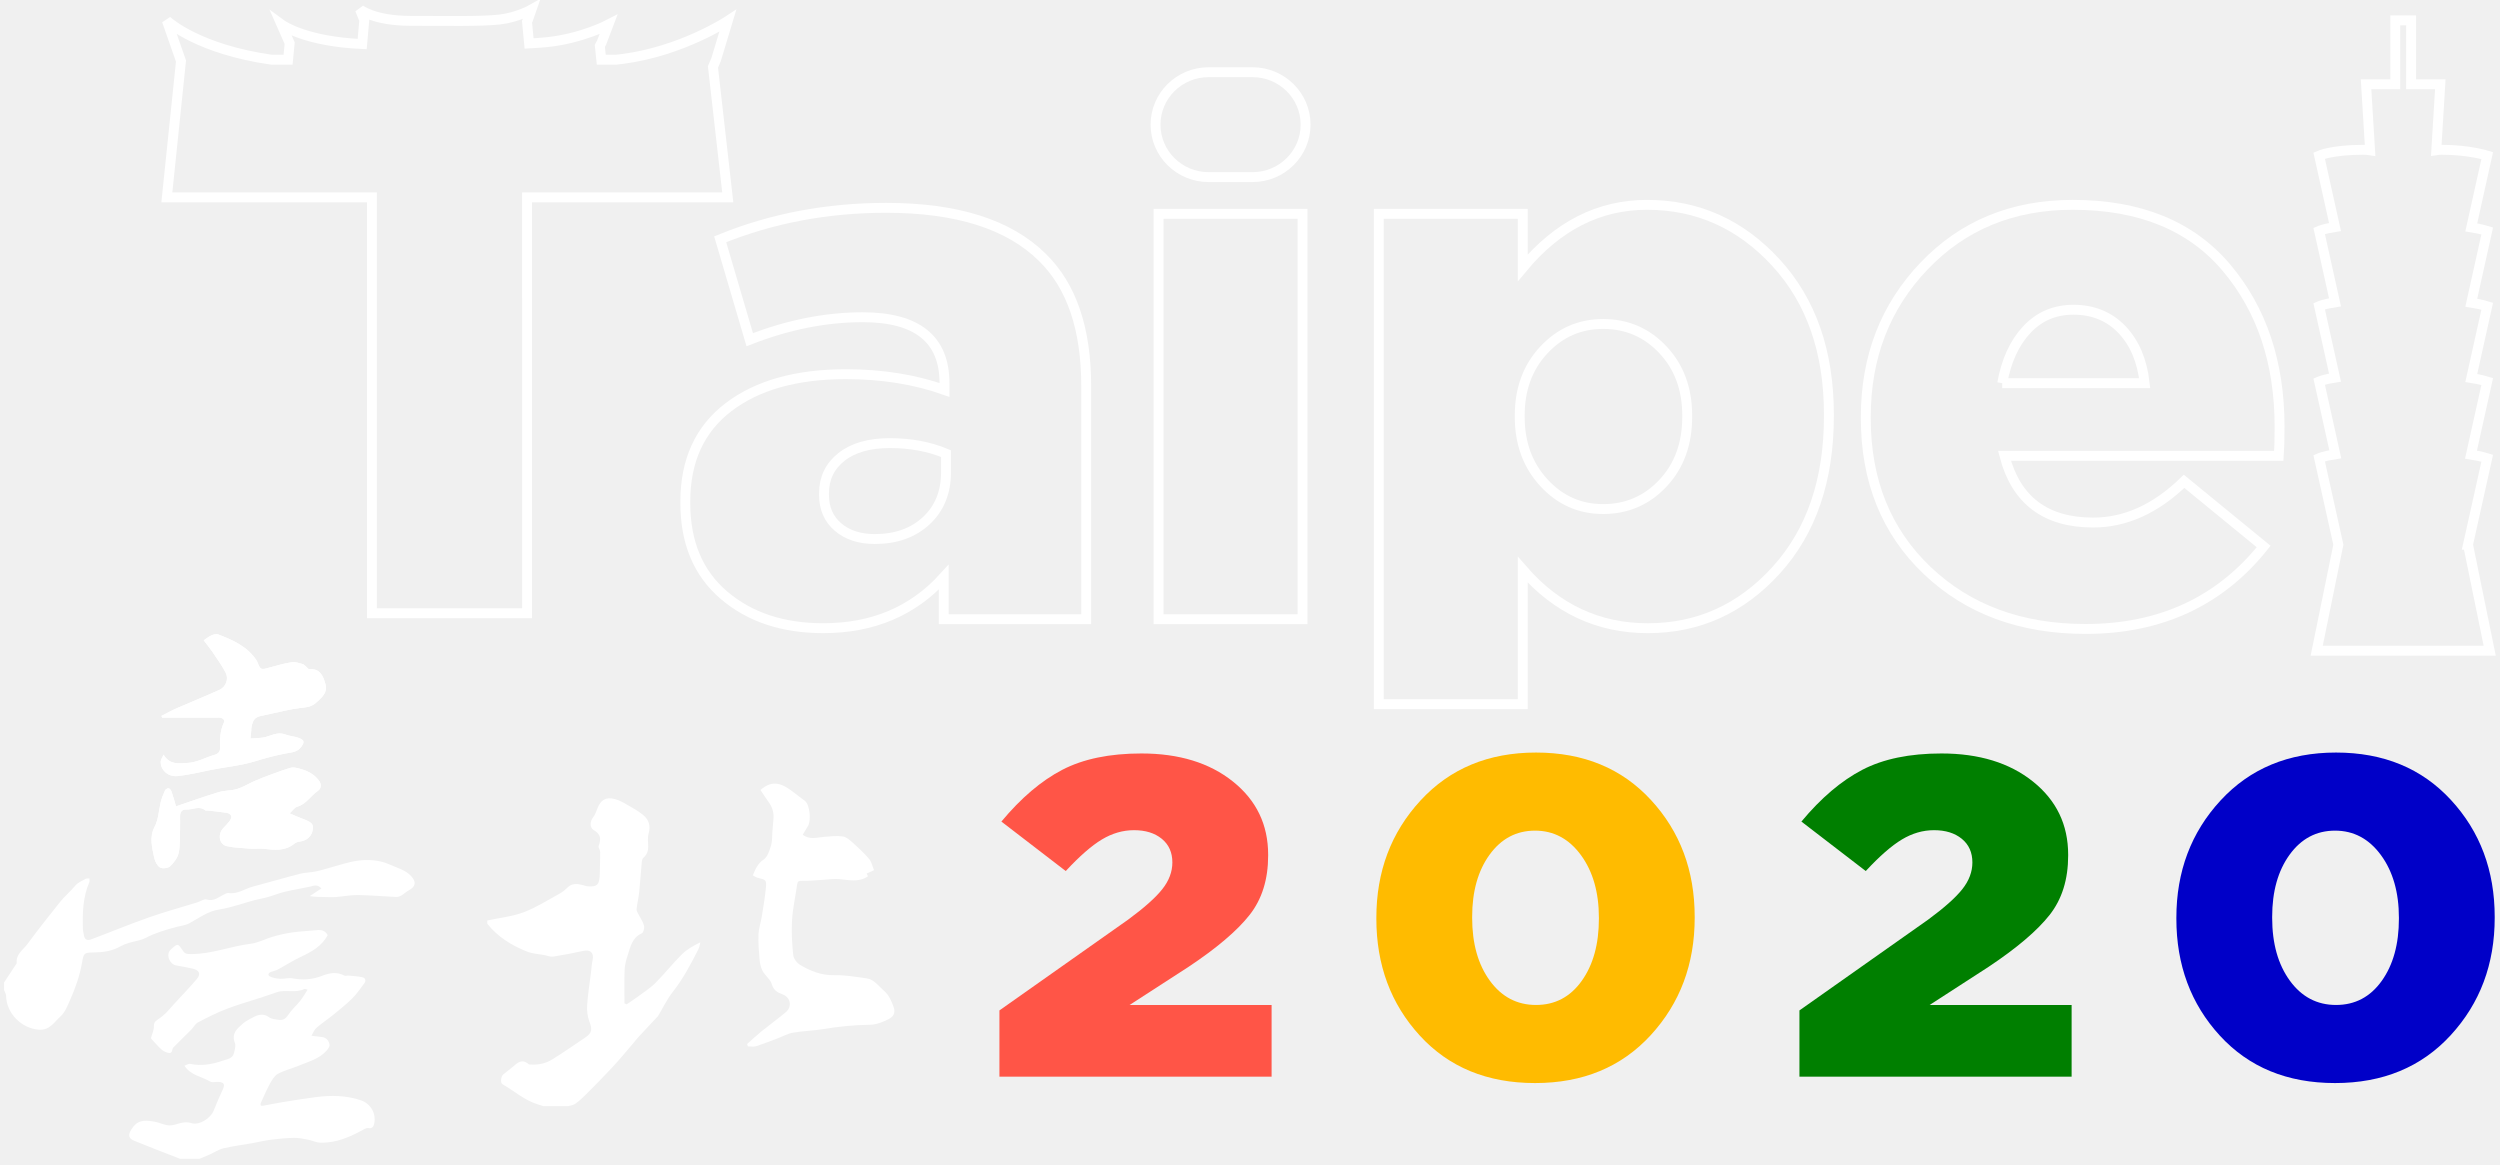
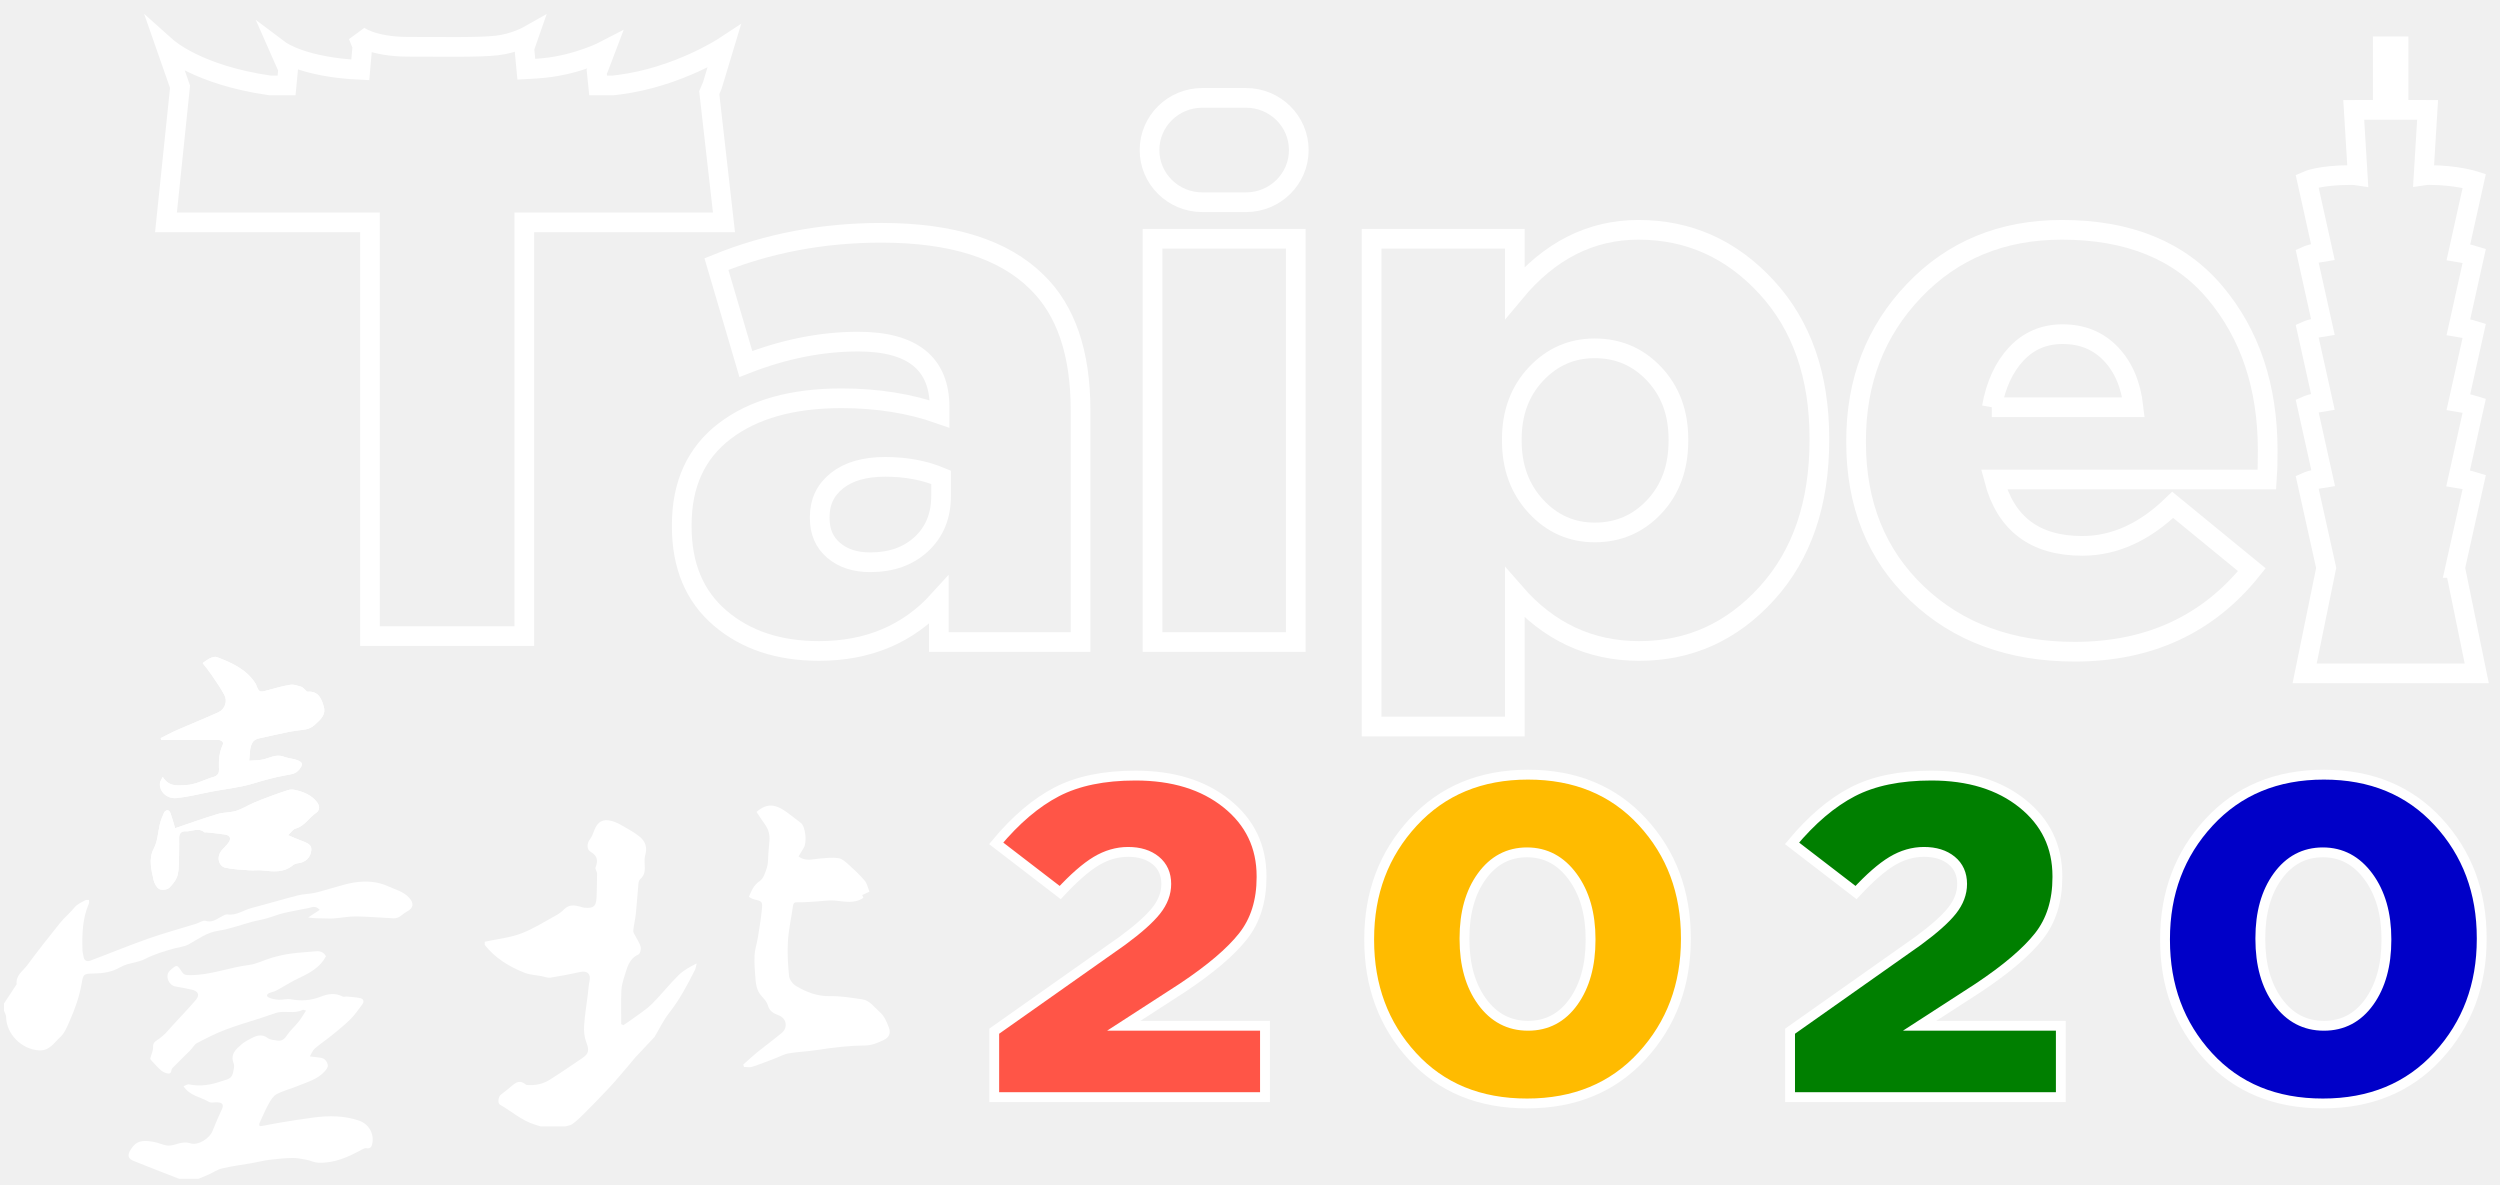
- <svg xmlns="http://www.w3.org/2000/svg" width="191px" height="89px" viewBox="0 0 191 89" version="1.1">
+ <svg xmlns="http://www.w3.org/2000/svg" width="192px" height="91px" viewBox="0 0 192 91" version="1.1">
  <g id="Page-1" stroke="none" stroke-width="1" fill="none" fill-rule="evenodd">
-     <g id="Home---Tablet-Landscape" transform="translate(-53, -4046)">
+     <g id="Home---Tablet-Landscape" transform="translate(-53, -4044)">
      <g id="footer" transform="translate(0, 3921)">
        <g id="logos/taipei20-inverted" transform="translate(48, 125)">
          <g id="Group-31" transform="translate(5.309434, 0)">
-             <path d="M27.191,0.72 C27.191,0.72 28.241,1.593 31.057,1.593 C33.875,1.593 36.461,1.649 37.841,1.494 C39.221,1.339 40.3,0.726 40.3,0.726 L40.027,1.508 L39.954,1.656 L40.112,3.32 C40.622,3.294 41.084,3.261 41.491,3.219 C44.121,2.949 46.178,1.875 46.178,1.875 L45.657,3.245 L45.518,3.503 L45.627,4.561 L46.764,4.561 C46.932,4.543 47.096,4.523 47.254,4.503 C51.765,3.917 55.292,1.598 55.292,1.598 L54.399,4.556 L54.161,5.115 L55.292,15.078 L39.957,15.078 L39.958,46.851 L28.105,46.851 L28.105,15.078 L12.438,15.078 L13.518,4.663 L12.438,1.575 L12.449,1.585 C12.623,1.745 14.916,3.772 20.433,4.562 L21.7,4.561 L21.821,3.293 L21.191,1.865 L21.203,1.874 C21.362,1.988 23.106,3.172 27.361,3.366 L27.522,1.536 L27.191,0.72 Z" id="Combined-Shape" stroke="#FFFFFF" stroke-width="0.756" />
+             <path d="M27.191,0.72 C27.191,0.72 28.241,1.593 31.057,1.593 C33.875,1.593 36.461,1.649 37.841,1.494 C39.221,1.339 40.3,0.726 40.3,0.726 L40.027,1.508 L39.954,1.656 L40.112,3.32 C40.622,3.294 41.084,3.261 41.491,3.219 C44.121,2.949 46.178,1.875 46.178,1.875 L45.657,3.245 L45.518,3.503 L45.627,4.561 L46.764,4.561 C46.932,4.543 47.096,4.523 47.254,4.503 C51.765,3.917 55.292,1.598 55.292,1.598 L54.399,4.556 L54.161,5.115 L55.292,15.078 L39.957,15.078 L39.958,46.851 L28.105,46.851 L28.105,15.078 L12.438,15.078 L13.518,4.663 L12.438,1.575 L12.449,1.585 C12.623,1.745 14.916,3.772 20.433,4.562 L21.7,4.561 L21.821,3.293 L21.191,1.865 L21.203,1.874 C21.362,1.988 23.106,3.172 27.361,3.366 L27.522,1.536 L27.191,0.72 Z" id="Combined-Shape" stroke="#FFFFFF" stroke-width="1.512" />
            <g id="Group-30" transform="translate(0, 1.44264)">
-               <path d="M66.523,39.739 C68.145,39.739 69.456,39.272 70.461,38.337 C71.463,37.402 71.966,36.171 71.966,34.644 L71.966,33.213 C70.692,32.679 69.264,32.411 67.681,32.411 C66.098,32.411 64.864,32.765 63.976,33.47 C63.087,34.177 62.645,35.102 62.645,36.247 L62.645,36.362 C62.645,37.392 63.001,38.213 63.716,38.824 C64.429,39.434 65.366,39.739 66.523,39.739 M62.587,46.551 C59.498,46.551 56.971,45.713 55.003,44.033 C53.034,42.354 52.049,40.007 52.049,36.991 L52.049,36.877 C52.049,33.748 53.149,31.344 55.349,29.664 C57.55,27.985 60.54,27.145 64.324,27.145 C67.064,27.145 69.572,27.546 71.85,28.347 L71.85,27.831 C71.85,24.473 69.766,22.794 65.597,22.794 C62.779,22.794 59.903,23.367 56.971,24.511 L54.713,16.84 C58.65,15.237 62.876,14.436 67.391,14.436 C72.795,14.436 76.771,15.695 79.319,18.214 C81.557,20.389 82.677,23.673 82.677,28.06 L82.677,45.865 L71.792,45.865 L71.792,42.659 C69.437,45.255 66.369,46.551 62.587,46.551" id="Fill-2" stroke="#FFFFFF" stroke-width="0.756" />
-               <path d="M88.206,45.865 L99.205,45.865 L99.205,14.894 L88.206,14.894 L88.206,45.865 Z M87.974,8.082 L87.974,8.082 C87.974,5.868 89.788,4.074 92.027,4.074 L95.384,4.074 C97.622,4.074 99.438,5.868 99.438,8.082 C99.438,10.294 97.622,12.088 95.384,12.088 L92.027,12.088 C89.788,12.088 87.974,10.294 87.974,8.082 L87.974,8.082 Z" id="Fill-4" stroke="#FFFFFF" stroke-width="0.756" />
-               <path d="M122.167,37.449 C123.98,37.449 125.505,36.791 126.74,35.474 C127.976,34.158 128.593,32.469 128.593,30.408 L128.593,30.293 C128.593,28.271 127.976,26.601 126.74,25.284 C125.505,23.967 123.98,23.309 122.167,23.309 C120.391,23.309 118.885,23.967 117.651,25.284 C116.415,26.601 115.798,28.271 115.798,30.293 L115.798,30.408 C115.798,32.431 116.415,34.11 117.651,35.446 C118.885,36.782 120.391,37.449 122.167,37.449 L122.167,37.449 Z M105.03,52.356 L105.03,14.894 L116.029,14.894 L116.029,19.015 C118.693,15.81 121.857,14.207 125.525,14.207 C129.383,14.207 132.664,15.677 135.366,18.615 C138.068,21.554 139.419,25.428 139.419,30.236 L139.419,30.351 C139.419,35.236 138.078,39.158 135.396,42.115 C132.712,45.073 129.441,46.552 125.582,46.552 C121.799,46.552 118.615,45.063 116.029,42.086 L116.029,52.356 L105.03,52.356 Z" id="Fill-6" stroke="#FFFFFF" stroke-width="0.756" />
-               <path d="M152.66,27.832 L163.544,27.832 C163.351,26.114 162.772,24.75 161.808,23.738 C160.842,22.728 159.607,22.221 158.102,22.221 C156.674,22.221 155.487,22.728 154.542,23.738 C153.595,24.75 152.969,26.114 152.66,27.832 M159.028,46.609 C154.087,46.609 150.055,45.12 146.928,42.144 C143.802,39.167 142.238,35.294 142.238,30.522 L142.238,30.408 C142.238,25.828 143.724,21.983 146.697,18.873 C149.669,15.762 153.451,14.207 158.045,14.207 C163.177,14.207 167.095,15.81 169.797,19.015 C172.498,22.221 173.85,26.267 173.85,31.152 C173.85,32.145 173.83,32.889 173.792,33.384 L152.833,33.384 C153.721,36.782 155.979,38.48 159.607,38.48 C162.077,38.48 164.393,37.431 166.555,35.331 L172.634,40.311 C169.276,44.51 164.74,46.609 159.028,46.609" id="Fill-7" stroke="#FFFFFF" stroke-width="0.756" />
-               <path d="M76.047,80.817 L76.047,75.753 L85.881,68.816 C87.106,67.915 87.976,67.14 88.489,66.492 C89.002,65.845 89.259,65.163 89.259,64.446 C89.259,63.683 88.989,63.082 88.452,62.642 C87.914,62.203 87.207,61.983 86.331,61.983 C85.48,61.983 84.661,62.221 83.872,62.695 C83.085,63.168 82.165,63.972 81.114,65.105 L76.197,61.325 C77.698,59.521 79.249,58.203 80.851,57.37 C82.453,56.538 84.467,56.122 86.894,56.122 C89.771,56.122 92.105,56.838 93.894,58.272 C95.683,59.706 96.577,61.567 96.577,63.856 L96.577,63.926 C96.577,65.753 96.102,67.267 95.151,68.469 C94.201,69.672 92.649,70.99 90.497,72.423 L85.993,75.337 L96.841,75.337 L96.841,80.817 L76.047,80.817 Z" id="Fill-8" fill="#FF5547" />
-               <path d="M113.514,73.481 C114.414,74.718 115.591,75.337 117.042,75.337 C118.492,75.337 119.657,74.725 120.533,73.499 C121.408,72.273 121.846,70.689 121.846,68.747 L121.846,68.678 C121.846,66.735 121.389,65.139 120.477,63.891 C119.563,62.642 118.393,62.018 116.967,62.018 C115.541,62.018 114.383,62.631 113.495,63.856 C112.607,65.082 112.163,66.666 112.163,68.608 L112.163,68.678 C112.163,70.643 112.613,72.244 113.514,73.481 M125.806,77.644 C123.566,80.083 120.62,81.303 116.967,81.303 C113.313,81.303 110.379,80.095 108.165,77.678 C105.951,75.262 104.844,72.285 104.844,68.747 L104.844,68.678 C104.844,65.139 105.97,62.151 108.221,59.711 C110.473,57.272 113.414,56.052 117.042,56.052 C120.67,56.052 123.598,57.26 125.824,59.677 C128.052,62.093 129.165,65.07 129.165,68.608 L129.165,68.678 C129.165,72.216 128.045,75.204 125.806,77.644" id="Fill-9" fill="#FFBB00" />
-               <path d="M137.168,80.817 L137.168,75.753 L147.002,68.816 C148.227,67.915 149.098,67.14 149.611,66.492 C150.123,65.845 150.381,65.163 150.381,64.446 C150.381,63.683 150.11,63.082 149.573,62.642 C149.035,62.203 148.328,61.983 147.453,61.983 C146.601,61.983 145.782,62.221 144.994,62.695 C144.206,63.168 143.286,63.972 142.235,65.105 L137.318,61.325 C138.82,59.521 140.371,58.203 141.973,57.37 C143.574,56.538 145.588,56.122 148.015,56.122 C150.892,56.122 153.226,56.838 155.015,58.272 C156.804,59.706 157.698,61.567 157.698,63.856 L157.698,63.926 C157.698,65.753 157.223,67.267 156.273,68.469 C155.322,69.672 153.77,70.99 151.619,72.423 L147.115,75.337 L157.962,75.337 L157.962,80.817 L137.168,80.817 Z" id="Fill-10" fill="#007F00" />
-               <path d="M174.635,73.481 C175.535,74.718 176.712,75.337 178.163,75.337 C179.614,75.337 180.778,74.725 181.654,73.499 C182.529,72.273 182.967,70.689 182.967,68.747 L182.967,68.678 C182.967,66.735 182.51,65.139 181.598,63.891 C180.684,62.642 179.514,62.018 178.088,62.018 C176.662,62.018 175.504,62.631 174.616,63.856 C173.728,65.082 173.284,66.666 173.284,68.608 L173.284,68.678 C173.284,70.643 173.735,72.244 174.635,73.481 M186.927,77.644 C184.687,80.083 181.741,81.303 178.088,81.303 C174.434,81.303 171.501,80.095 169.286,77.678 C167.072,75.262 165.965,72.285 165.965,68.747 L165.965,68.678 C165.965,65.139 167.091,62.151 169.342,59.711 C171.595,57.272 174.534,56.052 178.163,56.052 C181.791,56.052 184.719,57.26 186.945,59.677 C189.173,62.093 190.286,65.07 190.286,68.608 L190.286,68.678 C190.286,72.216 189.166,75.204 186.927,77.644" id="Fill-11" fill="#0000C8" />
-               <path d="M176.873,33.562 C176.873,33.562 177.25,33.392 178.106,33.263 L176.873,27.703 C176.873,27.703 177.244,27.537 178.084,27.407 L176.873,21.95 C176.873,21.95 177.244,21.783 178.084,21.654 L176.873,16.197 C176.873,16.197 177.244,16.03 178.084,15.901 L176.873,10.444 C176.873,10.444 177.858,10.001 180.256,10.001 C180.435,10.001 180.604,10.015 180.765,10.04 L180.457,4.996 L182.688,4.995 L182.688,0.113 L183.899,0.113 L183.899,4.995 L186.13,4.996 L185.823,10.033 C185.961,10.012 186.105,10.001 186.256,10.001 C188.323,10.001 189.714,10.444 189.714,10.444 L189.714,10.444 L188.496,15.93 C189.264,16.054 189.714,16.197 189.714,16.197 L189.714,16.197 L188.496,21.683 C189.264,21.807 189.714,21.95 189.714,21.95 L189.714,21.95 L188.496,27.436 C189.264,27.56 189.714,27.703 189.714,27.703 L189.714,27.703 L188.473,33.291 C189.256,33.416 189.715,33.562 189.715,33.562 L189.715,33.562 L188.245,40.174 L188.248,40.174 L189.904,48.271 L176.686,48.271 L178.341,40.174 Z" id="Combined-Shape" stroke="#FFFFFF" stroke-width="0.756" />
+               <path d="M66.523,39.739 C68.145,39.739 69.456,39.272 70.461,38.337 C71.463,37.402 71.966,36.171 71.966,34.644 L71.966,33.213 C70.692,32.679 69.264,32.411 67.681,32.411 C66.098,32.411 64.864,32.765 63.976,33.47 C63.087,34.177 62.645,35.102 62.645,36.247 L62.645,36.362 C62.645,37.392 63.001,38.213 63.716,38.824 C64.429,39.434 65.366,39.739 66.523,39.739 M62.587,46.551 C59.498,46.551 56.971,45.713 55.003,44.033 C53.034,42.354 52.049,40.007 52.049,36.991 L52.049,36.877 C52.049,33.748 53.149,31.344 55.349,29.664 C57.55,27.985 60.54,27.145 64.324,27.145 C67.064,27.145 69.572,27.546 71.85,28.347 L71.85,27.831 C71.85,24.473 69.766,22.794 65.597,22.794 C62.779,22.794 59.903,23.367 56.971,24.511 L54.713,16.84 C58.65,15.237 62.876,14.436 67.391,14.436 C72.795,14.436 76.771,15.695 79.319,18.214 C81.557,20.389 82.677,23.673 82.677,28.06 L82.677,45.865 L71.792,45.865 L71.792,42.659 C69.437,45.255 66.369,46.551 62.587,46.551" id="Fill-2" stroke="#FFFFFF" stroke-width="1.512" />
+               <path d="M88.206,45.865 L99.205,45.865 L99.205,14.894 L88.206,14.894 L88.206,45.865 Z M87.974,8.082 L87.974,8.082 C87.974,5.868 89.788,4.074 92.027,4.074 L95.384,4.074 C97.622,4.074 99.438,5.868 99.438,8.082 C99.438,10.294 97.622,12.088 95.384,12.088 L92.027,12.088 C89.788,12.088 87.974,10.294 87.974,8.082 L87.974,8.082 Z" id="Fill-4" stroke="#FFFFFF" stroke-width="1.512" />
+               <path d="M122.167,37.449 C123.98,37.449 125.505,36.791 126.74,35.474 C127.976,34.158 128.593,32.469 128.593,30.408 L128.593,30.293 C128.593,28.271 127.976,26.601 126.74,25.284 C125.505,23.967 123.98,23.309 122.167,23.309 C120.391,23.309 118.885,23.967 117.651,25.284 C116.415,26.601 115.798,28.271 115.798,30.293 L115.798,30.408 C115.798,32.431 116.415,34.11 117.651,35.446 C118.885,36.782 120.391,37.449 122.167,37.449 L122.167,37.449 Z M105.03,52.356 L105.03,14.894 L116.029,14.894 L116.029,19.015 C118.693,15.81 121.857,14.207 125.525,14.207 C129.383,14.207 132.664,15.677 135.366,18.615 C138.068,21.554 139.419,25.428 139.419,30.236 L139.419,30.351 C139.419,35.236 138.078,39.158 135.396,42.115 C132.712,45.073 129.441,46.552 125.582,46.552 C121.799,46.552 118.615,45.063 116.029,42.086 L116.029,52.356 L105.03,52.356 Z" id="Fill-6" stroke="#FFFFFF" stroke-width="1.512" />
+               <path d="M152.66,27.832 L163.544,27.832 C163.351,26.114 162.772,24.75 161.808,23.738 C160.842,22.728 159.607,22.221 158.102,22.221 C156.674,22.221 155.487,22.728 154.542,23.738 C153.595,24.75 152.969,26.114 152.66,27.832 M159.028,46.609 C154.087,46.609 150.055,45.12 146.928,42.144 C143.802,39.167 142.238,35.294 142.238,30.522 L142.238,30.408 C142.238,25.828 143.724,21.983 146.697,18.873 C149.669,15.762 153.451,14.207 158.045,14.207 C163.177,14.207 167.095,15.81 169.797,19.015 C172.498,22.221 173.85,26.267 173.85,31.152 C173.85,32.145 173.83,32.889 173.792,33.384 L152.833,33.384 C153.721,36.782 155.979,38.48 159.607,38.48 C162.077,38.48 164.393,37.431 166.555,35.331 L172.634,40.311 C169.276,44.51 164.74,46.609 159.028,46.609" id="Fill-7" stroke="#FFFFFF" stroke-width="1.512" />
+               <path d="M76.047,80.817 L76.047,75.753 L85.881,68.816 C87.106,67.915 87.976,67.14 88.489,66.492 C89.002,65.845 89.259,65.163 89.259,64.446 C89.259,63.683 88.989,63.082 88.452,62.642 C87.914,62.203 87.207,61.983 86.331,61.983 C85.48,61.983 84.661,62.221 83.872,62.695 C83.085,63.168 82.165,63.972 81.114,65.105 L76.197,61.325 C77.698,59.521 79.249,58.203 80.851,57.37 C82.453,56.538 84.467,56.122 86.894,56.122 C89.771,56.122 92.105,56.838 93.894,58.272 C95.683,59.706 96.577,61.567 96.577,63.856 L96.577,63.926 C96.577,65.753 96.102,67.267 95.151,68.469 C94.201,69.672 92.649,70.99 90.497,72.423 L85.993,75.337 L96.841,75.337 L96.841,80.817 L76.047,80.817 Z" id="Fill-8" stroke="#FFFFFF" stroke-width="0.756" fill="#FF5547" />
+               <path d="M113.514,73.481 C114.414,74.718 115.591,75.337 117.042,75.337 C118.492,75.337 119.657,74.725 120.533,73.499 C121.408,72.273 121.846,70.689 121.846,68.747 L121.846,68.678 C121.846,66.735 121.389,65.139 120.477,63.891 C119.563,62.642 118.393,62.018 116.967,62.018 C115.541,62.018 114.383,62.631 113.495,63.856 C112.607,65.082 112.163,66.666 112.163,68.608 L112.163,68.678 C112.163,70.643 112.613,72.244 113.514,73.481 M125.806,77.644 C123.566,80.083 120.62,81.303 116.967,81.303 C113.313,81.303 110.379,80.095 108.165,77.678 C105.951,75.262 104.844,72.285 104.844,68.747 L104.844,68.678 C104.844,65.139 105.97,62.151 108.221,59.711 C110.473,57.272 113.414,56.052 117.042,56.052 C120.67,56.052 123.598,57.26 125.824,59.677 C128.052,62.093 129.165,65.07 129.165,68.608 L129.165,68.678 C129.165,72.216 128.045,75.204 125.806,77.644" id="Fill-9" stroke="#FFFFFF" stroke-width="0.756" fill="#FFBB00" />
+               <path d="M137.168,80.817 L137.168,75.753 L147.002,68.816 C148.227,67.915 149.098,67.14 149.611,66.492 C150.123,65.845 150.381,65.163 150.381,64.446 C150.381,63.683 150.11,63.082 149.573,62.642 C149.035,62.203 148.328,61.983 147.453,61.983 C146.601,61.983 145.782,62.221 144.994,62.695 C144.206,63.168 143.286,63.972 142.235,65.105 L137.318,61.325 C138.82,59.521 140.371,58.203 141.973,57.37 C143.574,56.538 145.588,56.122 148.015,56.122 C150.892,56.122 153.226,56.838 155.015,58.272 C156.804,59.706 157.698,61.567 157.698,63.856 L157.698,63.926 C157.698,65.753 157.223,67.267 156.273,68.469 C155.322,69.672 153.77,70.99 151.619,72.423 L147.115,75.337 L157.962,75.337 L157.962,80.817 L137.168,80.817 Z" id="Fill-10" stroke="#FFFFFF" stroke-width="0.756" fill="#007F00" />
+               <path d="M174.635,73.481 C175.535,74.718 176.712,75.337 178.163,75.337 C179.614,75.337 180.778,74.725 181.654,73.499 C182.529,72.273 182.967,70.689 182.967,68.747 L182.967,68.678 C182.967,66.735 182.51,65.139 181.598,63.891 C180.684,62.642 179.514,62.018 178.088,62.018 C176.662,62.018 175.504,62.631 174.616,63.856 C173.728,65.082 173.284,66.666 173.284,68.608 L173.284,68.678 C173.284,70.643 173.735,72.244 174.635,73.481 M186.927,77.644 C184.687,80.083 181.741,81.303 178.088,81.303 C174.434,81.303 171.501,80.095 169.286,77.678 C167.072,75.262 165.965,72.285 165.965,68.747 L165.965,68.678 C165.965,65.139 167.091,62.151 169.342,59.711 C171.595,57.272 174.534,56.052 178.163,56.052 C181.791,56.052 184.719,57.26 186.945,59.677 C189.173,62.093 190.286,65.07 190.286,68.608 L190.286,68.678 C190.286,72.216 189.166,75.204 186.927,77.644" id="Fill-11" stroke="#FFFFFF" stroke-width="0.756" fill="#0000C8" />
+               <path d="M176.873,33.562 C176.873,33.562 177.25,33.392 178.106,33.263 L176.873,27.703 C176.873,27.703 177.244,27.537 178.084,27.407 L176.873,21.95 C176.873,21.95 177.244,21.783 178.084,21.654 L176.873,16.197 C176.873,16.197 177.244,16.03 178.084,15.901 L176.873,10.444 C176.873,10.444 177.858,10.001 180.256,10.001 C180.435,10.001 180.604,10.015 180.765,10.04 L180.457,4.996 L182.688,4.995 L182.688,0.113 L183.899,0.113 L183.899,4.995 L186.13,4.996 L185.823,10.033 C185.961,10.012 186.105,10.001 186.256,10.001 C188.323,10.001 189.714,10.444 189.714,10.444 L189.714,10.444 L188.496,15.93 C189.264,16.054 189.714,16.197 189.714,16.197 L189.714,16.197 L188.496,21.683 C189.264,21.807 189.714,21.95 189.714,21.95 L189.714,21.95 L188.496,27.436 C189.264,27.56 189.714,27.703 189.714,27.703 L189.714,27.703 L188.473,33.291 C189.256,33.416 189.715,33.562 189.715,33.562 L189.715,33.562 L188.245,40.174 L188.248,40.174 L189.904,48.271 L176.686,48.271 L178.341,40.174 Z" id="Combined-Shape" stroke="#FFFFFF" stroke-width="1.512" />
              <path d="M21.815,60.697 C22.068,60.468 22.206,60.242 22.394,60.19 C23.09,59.995 23.422,59.355 23.971,58.983 C24.239,58.802 24.277,58.478 24.036,58.165 C23.598,57.596 22.983,57.367 22.319,57.219 C22.163,57.185 21.98,57.186 21.829,57.233 C21.355,57.379 20.89,57.548 20.425,57.72 C20.001,57.877 19.577,58.038 19.161,58.219 C18.711,58.415 18.288,58.688 17.823,58.831 C17.367,58.972 16.855,58.938 16.399,59.076 C15.321,59.401 14.262,59.784 13.14,60.163 C13.024,59.774 12.916,59.384 12.785,59.003 C12.754,58.91 12.645,58.788 12.564,58.782 C12.478,58.774 12.335,58.867 12.297,58.952 C12.167,59.241 12.043,59.538 11.969,59.844 C11.813,60.483 11.812,61.14 11.487,61.761 C11.096,62.51 11.308,63.339 11.482,64.123 C11.541,64.387 11.705,64.711 11.921,64.835 C12.107,64.94 12.527,64.892 12.683,64.745 C12.972,64.471 13.256,64.1 13.339,63.725 C13.466,63.153 13.426,62.544 13.446,61.951 C13.458,61.597 13.447,61.244 13.449,60.89 C13.451,60.583 13.611,60.384 13.919,60.405 C14.404,60.439 14.91,60.084 15.38,60.473 C15.413,60.5 15.488,60.474 15.542,60.479 C16.024,60.534 16.509,60.577 16.988,60.652 C17.361,60.71 17.464,60.965 17.246,61.264 C17.104,61.459 16.929,61.631 16.764,61.81 C16.248,62.371 16.507,63.091 17.001,63.199 C17.602,63.329 18.229,63.351 18.847,63.397 C19.179,63.423 19.518,63.37 19.848,63.407 C20.662,63.498 21.466,63.596 22.168,63.022 C22.276,62.932 22.432,62.87 22.572,62.855 C23.138,62.792 23.521,62.446 23.595,61.897 C23.647,61.519 23.467,61.347 22.83,61.122 C22.522,61.012 22.225,60.87 21.815,60.697 M12.189,56.219 C12.092,56.432 11.982,56.571 11.971,56.717 C11.926,57.351 12.5,57.92 13.247,57.848 C14.112,57.765 14.964,57.547 15.82,57.376 C16.932,57.154 18.068,57.059 19.161,56.723 C19.954,56.48 20.76,56.259 21.574,56.11 C21.995,56.033 22.383,56.024 22.68,55.646 C22.959,55.29 22.968,55.108 22.536,54.94 C22.204,54.812 21.823,54.802 21.491,54.673 C20.862,54.427 20.346,54.819 19.777,54.907 C19.464,54.955 19.144,54.956 18.827,54.979 C18.847,54.772 18.869,54.564 18.888,54.356 C18.894,54.289 18.885,54.219 18.897,54.153 C19.02,53.477 19.185,53.32 19.849,53.209 C20.073,53.171 20.292,53.107 20.516,53.06 C21.197,52.919 21.875,52.741 22.564,52.657 C23.024,52.6 23.449,52.597 23.832,52.25 C24.269,51.856 24.738,51.475 24.561,50.841 C24.395,50.242 24.159,49.608 23.302,49.679 C23.241,49.684 23.171,49.569 23.104,49.513 C23.01,49.437 22.925,49.324 22.818,49.295 C22.549,49.221 22.255,49.106 21.995,49.148 C21.403,49.243 20.82,49.407 20.24,49.57 C19.633,49.741 19.584,49.73 19.361,49.151 C19.342,49.101 19.316,49.053 19.287,49.008 C18.59,47.943 17.483,47.461 16.354,47.023 C16.215,46.969 16.001,47.031 15.848,47.098 C15.646,47.188 15.47,47.336 15.253,47.478 C15.483,47.779 15.715,48.057 15.916,48.355 C16.266,48.872 16.632,49.383 16.924,49.931 C17.184,50.422 16.958,51.037 16.45,51.265 C15.39,51.744 14.308,52.178 13.243,52.646 C12.829,52.828 12.432,53.048 12.028,53.251 C12.043,53.296 12.058,53.34 12.073,53.384 C12.425,53.384 12.777,53.384 13.128,53.384 C14.216,53.385 15.304,53.396 16.391,53.379 C16.669,53.375 16.903,53.536 16.796,53.762 C16.512,54.367 16.481,55.007 16.509,55.65 C16.522,55.99 16.359,56.148 16.07,56.231 C15.368,56.433 14.735,56.82 13.967,56.851 C13.303,56.878 12.658,56.998 12.189,56.219" id="Fill-23" fill="#FFFFFF" />
              <path d="M13.448,87.09 C12.282,86.634 11.111,86.189 9.951,85.716 C9.507,85.535 9.464,85.271 9.718,84.862 C10.15,84.164 10.61,84.092 11.502,84.255 C11.841,84.316 12.162,84.476 12.501,84.529 C12.716,84.563 12.958,84.512 13.171,84.446 C13.555,84.327 13.906,84.234 14.33,84.368 C14.91,84.551 15.796,83.985 16.016,83.409 C16.23,82.853 16.476,82.308 16.724,81.765 C16.886,81.41 16.803,81.246 16.401,81.216 C16.182,81.199 15.913,81.285 15.75,81.188 C15.111,80.805 14.283,80.734 13.784,79.981 C13.932,79.928 14.09,79.81 14.216,79.837 C15.084,80.023 15.903,79.871 16.723,79.588 C17.069,79.469 17.458,79.436 17.564,79.017 C17.628,78.762 17.721,78.453 17.635,78.231 C17.36,77.518 17.801,77.144 18.248,76.759 C18.41,76.62 18.597,76.506 18.787,76.406 C19.252,76.16 19.704,75.88 20.253,76.279 C20.442,76.417 20.733,76.435 20.983,76.473 C21.308,76.523 21.518,76.389 21.71,76.095 C21.965,75.705 22.334,75.388 22.629,75.019 C22.831,74.767 22.989,74.481 23.194,74.168 C23.041,74.134 22.978,74.098 22.942,74.116 C22.273,74.453 21.53,74.138 20.85,74.358 C20.505,74.469 20.167,74.597 19.823,74.71 C18.875,75.02 17.912,75.29 16.983,75.646 C16.235,75.931 15.518,76.301 14.809,76.672 C14.609,76.778 14.491,77.032 14.32,77.204 C13.865,77.665 13.401,78.119 12.941,78.575 C12.805,78.71 12.903,79.066 12.57,79.001 C12.387,78.965 12.192,78.878 12.054,78.758 C11.794,78.533 11.568,78.267 11.331,78.015 C11.287,77.968 11.22,77.896 11.231,77.85 C11.299,77.555 11.461,77.26 11.446,76.972 C11.427,76.578 11.703,76.492 11.928,76.322 C12.094,76.196 12.258,76.062 12.403,75.914 C12.611,75.702 12.799,75.471 13,75.251 C13.58,74.617 14.181,74 14.736,73.345 C15.053,72.97 14.912,72.672 14.415,72.562 C13.996,72.469 13.574,72.39 13.151,72.317 C12.7,72.24 12.397,71.628 12.63,71.238 C12.664,71.182 12.708,71.128 12.758,71.083 C13.271,70.623 13.281,70.617 13.666,71.2 C13.819,71.433 13.977,71.445 14.254,71.448 C15.833,71.463 17.295,70.853 18.835,70.662 C19.42,70.59 19.971,70.281 20.548,70.117 C21.035,69.978 21.532,69.863 22.032,69.793 C22.657,69.706 23.292,69.684 23.92,69.618 C24.267,69.582 24.54,69.668 24.726,69.999 C24.284,70.842 23.497,71.277 22.654,71.67 C22.06,71.947 21.508,72.31 20.93,72.621 C20.77,72.707 20.585,72.75 20.409,72.807 C20.2,72.875 20.119,73.052 20.301,73.15 C20.534,73.275 20.828,73.319 21.099,73.337 C21.406,73.357 21.729,73.245 22.024,73.301 C22.808,73.449 23.564,73.401 24.298,73.11 C24.872,72.883 25.432,72.786 26.009,73.095 C26.088,73.138 26.216,73.08 26.32,73.091 C26.674,73.126 27.036,73.14 27.381,73.221 C27.621,73.278 27.667,73.493 27.517,73.692 C27.225,74.08 26.951,74.488 26.609,74.828 C26.165,75.27 25.671,75.666 25.183,76.063 C24.751,76.415 24.284,76.725 23.864,77.087 C23.702,77.227 23.625,77.461 23.486,77.688 C23.788,77.726 24.027,77.76 24.268,77.784 C24.631,77.821 24.817,78.068 24.868,78.375 C24.891,78.511 24.75,78.702 24.637,78.828 C24.067,79.471 23.245,79.671 22.492,79.984 C21.973,80.199 21.414,80.332 20.926,80.596 C20.666,80.737 20.476,81.058 20.324,81.334 C20.06,81.812 19.846,82.319 19.619,82.817 C19.592,82.875 19.589,82.982 19.624,83.018 C19.659,83.054 19.76,83.041 19.829,83.029 C20.303,82.944 20.775,82.843 21.251,82.766 C22.102,82.628 22.953,82.486 23.809,82.378 C24.973,82.23 26.135,82.235 27.26,82.62 C27.999,82.873 28.421,83.593 28.292,84.342 C28.251,84.573 28.173,84.81 27.824,84.74 C27.723,84.72 27.589,84.785 27.488,84.841 C26.445,85.417 25.369,85.901 24.14,85.855 C23.834,85.844 23.536,85.687 23.228,85.629 C22.87,85.561 22.505,85.484 22.144,85.49 C21.557,85.501 20.968,85.559 20.385,85.632 C19.923,85.69 19.468,85.808 19.008,85.889 C18.258,86.022 17.5,86.115 16.76,86.288 C16.396,86.373 16.067,86.603 15.717,86.76 C15.459,86.876 15.195,86.981 14.934,87.09 L13.448,87.09 Z" id="Fill-24" fill="#FFFFFF" />
              <path d="M0,73.621 C0.299,73.168 0.599,72.714 0.896,72.26 C0.925,72.215 0.972,72.163 0.968,72.119 C0.897,71.458 1.45,71.133 1.773,70.698 C2.587,69.6 3.431,68.522 4.289,67.456 C4.632,67.029 5.066,66.674 5.414,66.251 C5.638,65.976 5.945,65.863 6.229,65.701 C6.307,65.657 6.423,65.678 6.522,65.67 C6.521,65.764 6.551,65.871 6.517,65.951 C6.017,67.107 5.988,68.326 6.025,69.553 C6.031,69.71 6.083,69.865 6.105,70.023 C6.151,70.358 6.386,70.427 6.644,70.329 C8.112,69.779 9.563,69.177 11.042,68.656 C12.266,68.224 13.523,67.882 14.765,67.498 C15.006,67.423 15.283,67.216 15.478,67.277 C16.005,67.442 16.341,67.125 16.737,66.932 C16.869,66.868 17.021,66.765 17.147,66.783 C17.841,66.891 18.381,66.458 18.997,66.297 C20.19,65.986 21.371,65.631 22.565,65.323 C22.98,65.216 23.423,65.22 23.844,65.131 C24.283,65.039 24.711,64.893 25.144,64.777 C25.736,64.619 26.322,64.415 26.926,64.327 C27.796,64.2 28.665,64.245 29.492,64.621 C30.052,64.877 30.668,65.019 31.107,65.498 C31.512,65.942 31.451,66.299 30.921,66.579 C30.715,66.688 30.547,66.865 30.344,66.979 C30.223,67.048 30.067,67.092 29.93,67.085 C28.964,67.041 28.001,66.952 27.036,66.939 C26.47,66.932 25.904,67.05 25.337,67.092 C25.047,67.113 24.755,67.09 24.464,67.089 C24.141,67.088 23.819,67.089 23.355,67.021 C23.647,66.829 23.938,66.637 24.243,66.436 C23.927,66.076 23.651,66.238 23.374,66.297 C22.733,66.435 22.083,66.537 21.446,66.689 C21.012,66.794 20.595,66.969 20.164,67.091 C19.819,67.189 19.461,67.242 19.113,67.335 C18.221,67.573 17.345,67.904 16.439,68.042 C15.553,68.178 14.903,68.687 14.171,69.089 C13.875,69.252 13.506,69.286 13.169,69.375 C12.355,69.591 11.556,69.831 10.8,70.22 C10.405,70.424 9.929,70.471 9.494,70.605 C9.293,70.666 9.091,70.744 8.91,70.849 C8.283,71.215 7.585,71.315 6.885,71.324 C6.09,71.334 6.086,71.377 5.962,72.089 C5.785,73.11 5.442,74.066 5.026,75.001 C4.838,75.426 4.651,75.908 4.319,76.203 C3.842,76.624 3.506,77.284 2.666,77.226 C1.341,77.136 0.177,75.976 0.158,74.644 C0.156,74.493 0.055,74.343 0,74.192 L0,73.621 Z" id="Fill-25" fill="#FFFFFF" />
              <path d="M12.189,56.219 C12.658,56.998 13.303,56.878 13.967,56.851 C14.735,56.819 15.368,56.432 16.07,56.231 C16.359,56.147 16.523,55.99 16.509,55.65 C16.481,55.007 16.512,54.367 16.796,53.762 C16.903,53.536 16.668,53.375 16.391,53.379 C15.303,53.396 14.216,53.385 13.128,53.384 C12.777,53.384 12.425,53.384 12.074,53.384 C12.058,53.34 12.043,53.295 12.028,53.251 C12.432,53.048 12.829,52.828 13.242,52.647 C14.308,52.179 15.39,51.744 16.451,51.266 C16.958,51.036 17.184,50.422 16.924,49.932 C16.633,49.383 16.266,48.872 15.916,48.355 C15.715,48.057 15.483,47.779 15.253,47.478 C15.47,47.336 15.646,47.188 15.848,47.098 C16.001,47.031 16.215,46.968 16.354,47.023 C17.483,47.461 18.59,47.944 19.287,49.008 C19.317,49.053 19.341,49.101 19.361,49.151 C19.584,49.73 19.633,49.741 20.241,49.57 C20.82,49.407 21.402,49.243 21.995,49.148 C22.255,49.106 22.549,49.22 22.818,49.295 C22.925,49.325 23.01,49.437 23.103,49.513 C23.171,49.569 23.241,49.684 23.302,49.679 C24.158,49.608 24.395,50.242 24.561,50.842 C24.738,51.475 24.269,51.855 23.831,52.251 C23.449,52.596 23.024,52.6 22.564,52.657 C21.875,52.741 21.197,52.92 20.516,53.06 C20.292,53.106 20.073,53.172 19.85,53.209 C19.185,53.32 19.02,53.477 18.897,54.153 C18.885,54.219 18.894,54.288 18.888,54.357 C18.869,54.564 18.848,54.771 18.826,54.979 C19.144,54.956 19.464,54.955 19.777,54.907 C20.346,54.819 20.862,54.426 21.491,54.673 C21.823,54.802 22.204,54.812 22.536,54.941 C22.968,55.108 22.959,55.29 22.68,55.646 C22.384,56.024 21.995,56.033 21.575,56.11 C20.76,56.259 19.954,56.48 19.16,56.723 C18.068,57.06 16.932,57.153 15.819,57.376 C14.964,57.547 14.112,57.764 13.247,57.849 C12.5,57.921 11.926,57.35 11.971,56.716 C11.982,56.571 12.093,56.432 12.189,56.219" id="Fill-26" fill="#FFFFFF" />
              <path d="M21.815,60.697 C22.225,60.87 22.522,61.012 22.83,61.122 C23.467,61.347 23.647,61.519 23.595,61.897 C23.521,62.446 23.138,62.792 22.572,62.855 C22.432,62.87 22.276,62.932 22.168,63.022 C21.466,63.596 20.662,63.498 19.848,63.407 C19.518,63.37 19.179,63.423 18.847,63.397 C18.229,63.351 17.602,63.329 17.001,63.199 C16.507,63.091 16.248,62.371 16.764,61.81 C16.929,61.631 17.104,61.459 17.246,61.264 C17.464,60.965 17.361,60.71 16.988,60.652 C16.509,60.577 16.024,60.534 15.542,60.479 C15.488,60.474 15.413,60.5 15.38,60.473 C14.91,60.084 14.404,60.439 13.919,60.405 C13.611,60.384 13.451,60.583 13.449,60.89 C13.447,61.244 13.458,61.597 13.446,61.951 C13.426,62.544 13.466,63.153 13.339,63.725 C13.256,64.1 12.972,64.471 12.683,64.745 C12.527,64.892 12.107,64.94 11.921,64.835 C11.705,64.711 11.541,64.387 11.482,64.123 C11.308,63.339 11.096,62.51 11.487,61.761 C11.812,61.14 11.813,60.483 11.969,59.844 C12.043,59.538 12.167,59.241 12.297,58.952 C12.335,58.867 12.478,58.774 12.564,58.782 C12.645,58.788 12.754,58.91 12.785,59.003 C12.916,59.384 13.024,59.774 13.14,60.163 C14.262,59.784 15.321,59.401 16.399,59.076 C16.855,58.938 17.367,58.972 17.823,58.831 C18.288,58.688 18.711,58.415 19.161,58.219 C19.577,58.038 20.001,57.877 20.425,57.72 C20.89,57.548 21.355,57.379 21.829,57.233 C21.98,57.186 22.163,57.185 22.319,57.219 C22.983,57.367 23.598,57.596 24.036,58.165 C24.277,58.478 24.239,58.802 23.971,58.983 C23.422,59.355 23.09,59.995 22.394,60.19 C22.206,60.242 22.068,60.468 21.815,60.697" id="Fill-27" fill="#FFFFFF" />
              <path d="M36.918,68.882 C37.849,68.681 38.819,68.582 39.7,68.253 C40.65,67.897 41.521,67.333 42.419,66.844 C42.64,66.723 42.848,66.561 43.026,66.382 C43.388,66.018 43.801,66.064 44.235,66.183 C44.339,66.212 44.441,66.257 44.546,66.268 C45.391,66.349 45.503,66.101 45.517,65.182 C45.523,64.671 45.551,64.16 45.545,63.649 C45.543,63.49 45.383,63.302 45.429,63.177 C45.629,62.654 45.595,62.297 45.038,61.966 C44.755,61.797 44.734,61.346 45.012,60.991 C45.164,60.798 45.245,60.544 45.337,60.31 C45.587,59.668 45.982,59.43 46.645,59.601 C46.951,59.68 47.245,59.831 47.519,59.99 C47.977,60.254 48.453,60.509 48.853,60.845 C49.268,61.195 49.41,61.667 49.245,62.236 C49.153,62.551 49.211,62.909 49.213,63.249 C49.214,63.584 49.11,63.86 48.847,64.09 C48.764,64.162 48.732,64.32 48.721,64.442 C48.649,65.206 48.603,65.97 48.523,66.732 C48.478,67.167 48.367,67.595 48.326,68.031 C48.313,68.168 48.429,68.322 48.498,68.462 C48.633,68.736 48.826,68.993 48.895,69.281 C48.938,69.459 48.852,69.804 48.725,69.861 C47.989,70.192 47.859,70.878 47.653,71.517 C47.536,71.88 47.428,72.261 47.412,72.637 C47.377,73.494 47.401,74.354 47.401,75.212 L47.563,75.291 C47.819,75.117 48.08,74.95 48.328,74.766 C48.811,74.407 49.332,74.084 49.755,73.665 C50.462,72.962 51.078,72.17 51.786,71.469 C52.171,71.087 52.664,70.814 53.196,70.549 C53.151,70.722 53.133,70.909 53.054,71.066 C52.476,72.21 51.879,73.339 51.077,74.358 C50.645,74.908 50.341,75.556 49.979,76.159 C49.972,76.17 49.967,76.183 49.958,76.193 C49.466,76.718 48.97,77.239 48.483,77.768 C48.295,77.972 48.129,78.196 47.947,78.407 C47.463,78.968 46.994,79.541 46.489,80.084 C45.831,80.791 45.151,81.478 44.47,82.162 C44.213,82.421 43.941,82.671 43.646,82.885 C43.501,82.992 43.288,83.01 43.106,83.067 L41.208,83.067 C41.061,83.021 40.915,82.974 40.769,82.928 C39.761,82.619 38.987,81.91 38.095,81.401 C37.887,81.283 37.958,80.778 38.167,80.619 C38.359,80.472 38.544,80.316 38.738,80.17 C39.138,79.866 39.492,79.351 40.086,79.865 C40.111,79.888 40.164,79.883 40.205,79.886 C40.801,79.927 41.375,79.812 41.874,79.502 C42.738,78.964 43.575,78.384 44.417,77.813 C44.933,77.465 44.946,77.198 44.717,76.599 C44.572,76.215 44.521,75.766 44.548,75.354 C44.602,74.53 44.737,73.712 44.838,72.892 C44.88,72.56 44.896,72.224 44.966,71.899 C45.084,71.355 44.8,71.086 44.248,71.207 C43.49,71.372 42.727,71.523 41.96,71.642 C41.752,71.675 41.521,71.572 41.302,71.53 C40.85,71.444 40.37,71.425 39.952,71.257 C38.777,70.787 37.713,70.137 36.918,69.127 L36.918,68.882 Z" id="Fill-28" fill="#FFFFFF" />
              <path d="M56.768,78.321 C57.126,78.004 57.474,77.673 57.845,77.371 C58.465,76.868 59.115,76.4 59.727,75.888 C60.222,75.473 60.096,74.765 59.503,74.539 C59.103,74.387 58.791,74.231 58.654,73.744 C58.549,73.373 58.145,73.095 57.951,72.735 C57.806,72.464 57.745,72.133 57.718,71.822 C57.662,71.192 57.614,70.555 57.64,69.925 C57.659,69.48 57.817,69.041 57.889,68.596 C58.004,67.886 58.125,67.175 58.197,66.459 C58.266,65.78 58.239,65.782 57.556,65.613 C57.432,65.582 57.323,65.497 57.206,65.435 C57.41,64.955 57.571,64.534 58.036,64.224 C58.334,64.026 58.477,63.543 58.597,63.158 C58.699,62.833 58.67,62.468 58.699,62.121 C58.725,61.799 58.751,61.478 58.781,61.159 C58.826,60.687 58.72,60.26 58.438,59.871 C58.211,59.558 58.004,59.231 57.79,58.914 C58.596,58.216 59.258,58.285 60.204,58.999 C60.537,59.249 60.868,59.503 61.197,59.757 C61.547,60.027 61.685,61.236 61.418,61.67 C61.285,61.886 61.156,62.104 61.02,62.329 C61.534,62.735 62.095,62.54 62.649,62.493 C63.126,62.453 63.616,62.395 64.082,62.463 C64.358,62.504 64.626,62.746 64.851,62.947 C65.287,63.34 65.72,63.743 66.098,64.19 C66.281,64.407 66.338,64.728 66.466,65.037 C66.27,65.127 66.105,65.204 65.907,65.294 C65.939,65.368 65.971,65.441 66,65.507 C65.312,65.984 64.569,65.793 63.82,65.722 C63.365,65.679 62.898,65.763 62.436,65.788 C61.944,65.814 61.454,65.864 60.964,65.853 C60.725,65.847 60.627,65.883 60.592,66.126 C60.466,67.035 60.26,67.94 60.203,68.853 C60.149,69.74 60.201,70.641 60.293,71.527 C60.321,71.801 60.582,72.137 60.833,72.284 C61.623,72.751 62.456,73.083 63.43,73.061 C64.248,73.043 65.075,73.186 65.891,73.303 C66.49,73.388 66.818,73.901 67.236,74.263 C67.615,74.591 67.791,75.025 67.961,75.487 C68.14,75.968 67.907,76.257 67.575,76.422 C67.139,76.637 66.642,76.844 66.169,76.849 C64.941,76.862 63.732,76.99 62.523,77.188 C61.778,77.31 61.014,77.327 60.27,77.454 C59.882,77.521 59.52,77.729 59.145,77.87 C58.58,78.082 58.019,78.306 57.445,78.49 C57.26,78.549 57.037,78.499 56.833,78.499 C56.812,78.44 56.79,78.381 56.768,78.321" id="Fill-29" fill="#FFFFFF" />
            </g>
          </g>
        </g>
      </g>
    </g>
  </g>
</svg>
